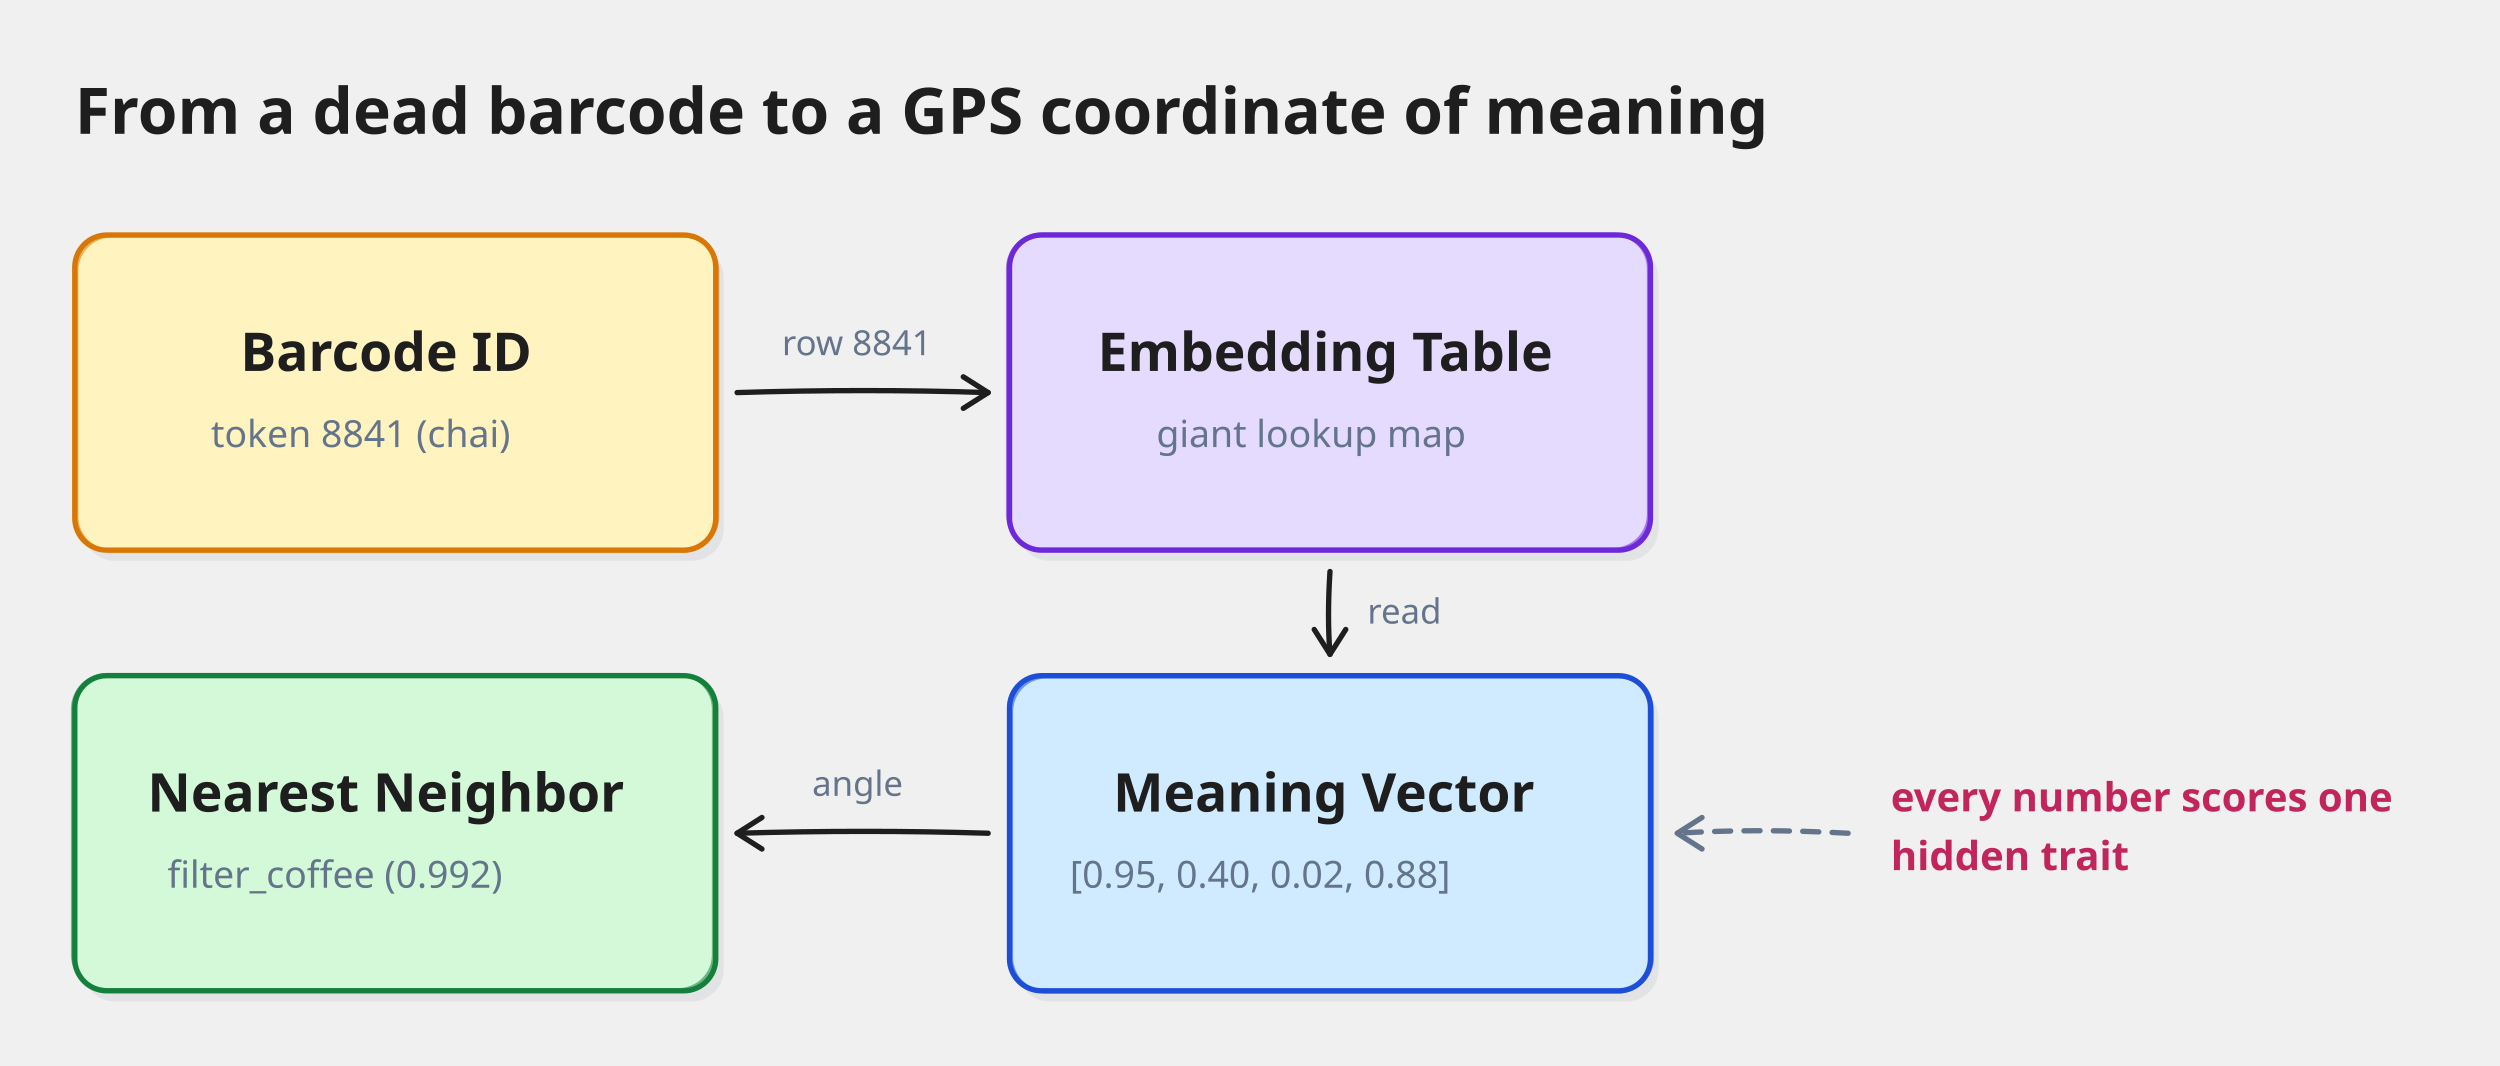
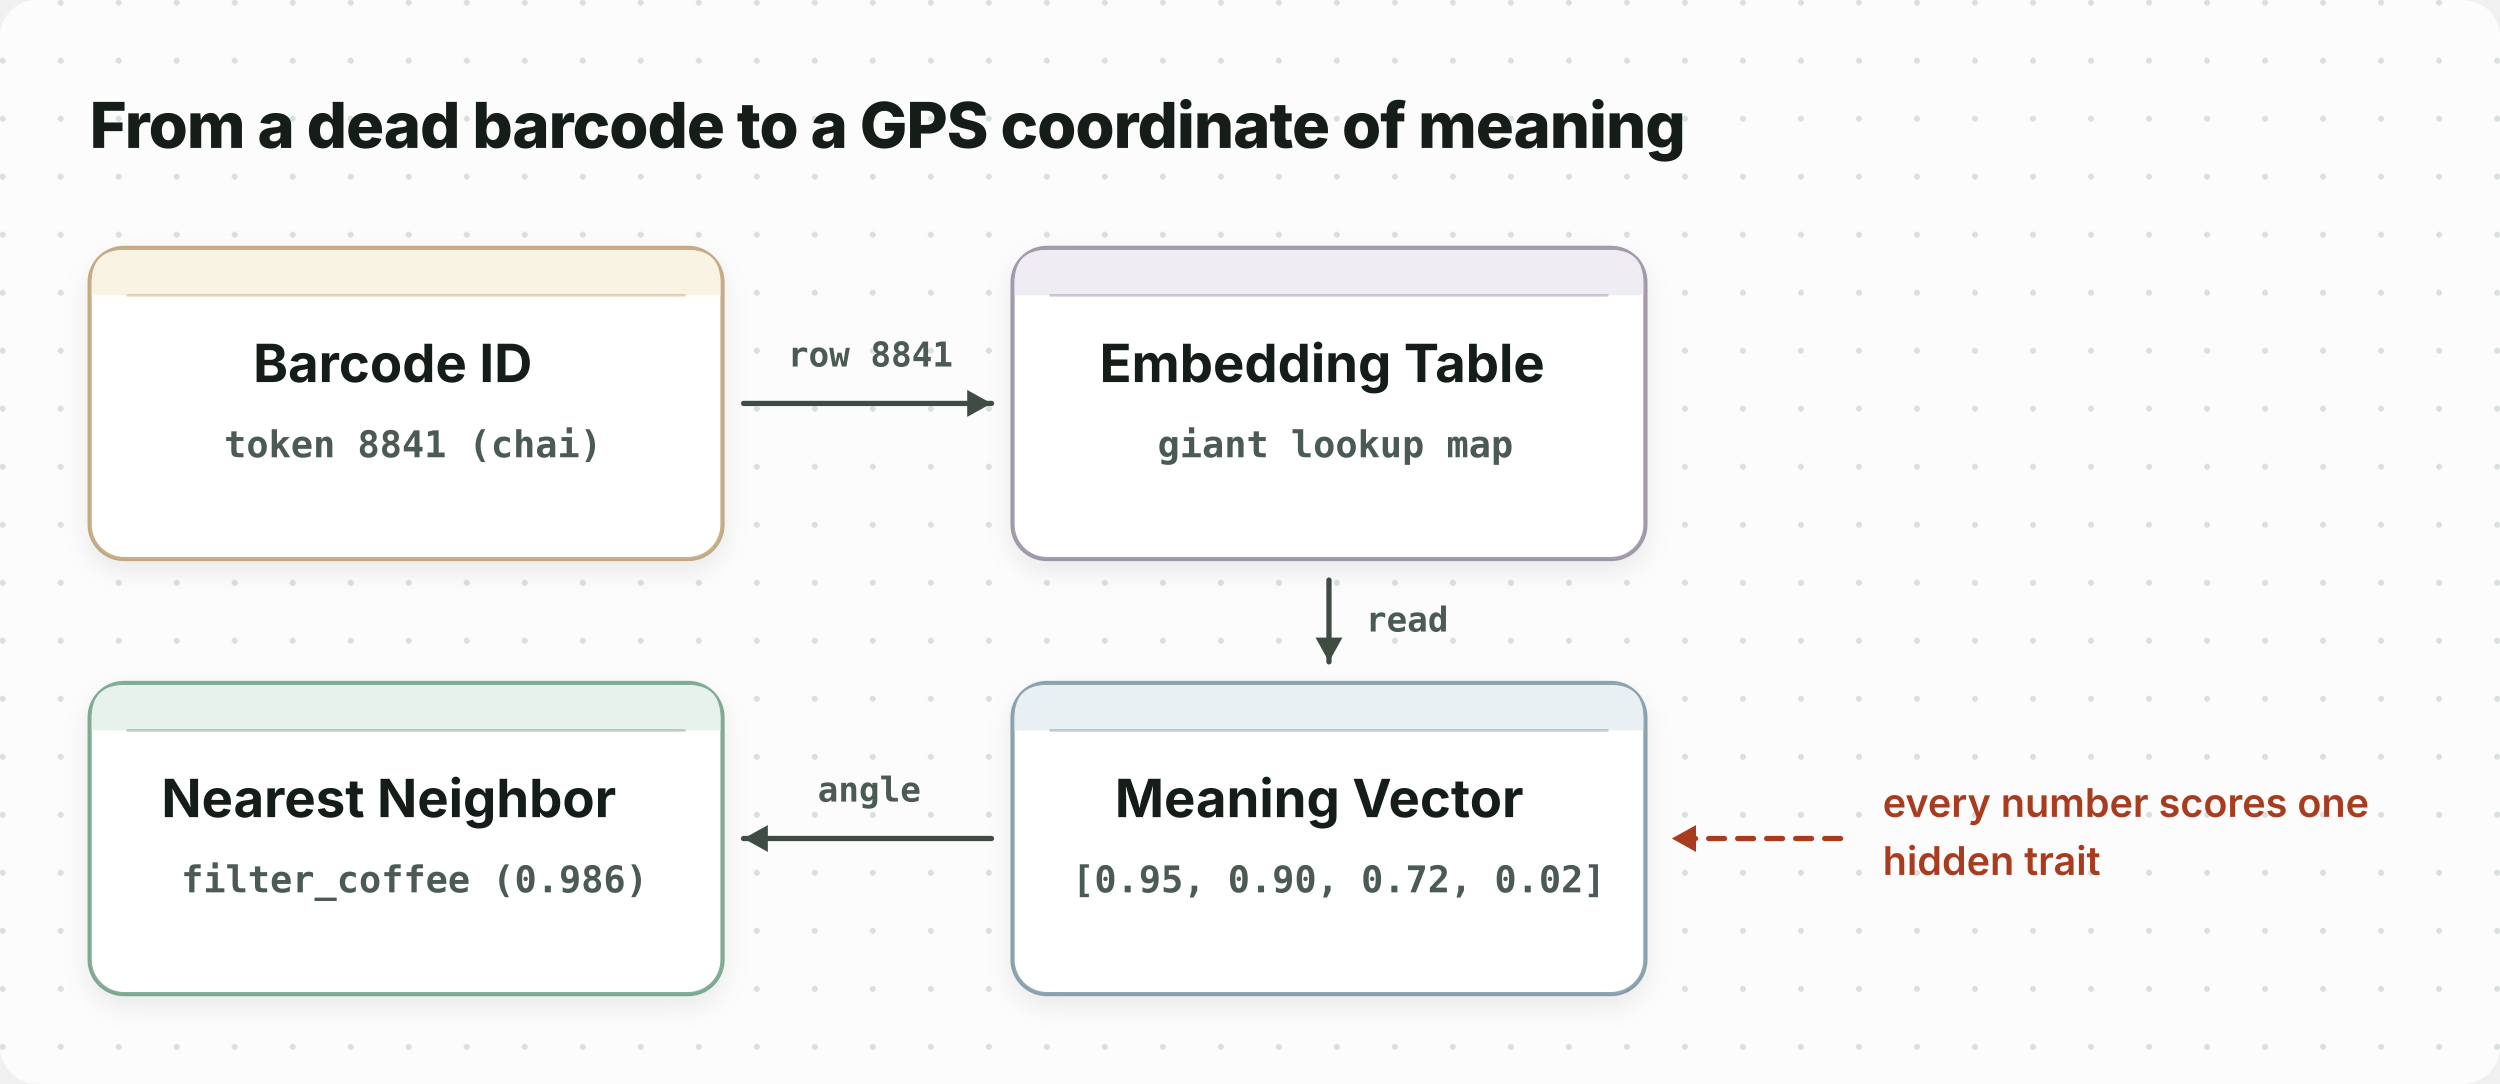
- <svg xmlns="http://www.w3.org/2000/svg" viewBox="-28.0 -28.0 936.1 399.0" width="100%" height="auto" class="excalidraw-svg">
+ <svg xmlns="http://www.w3.org/2000/svg" viewBox="-34.0 -34.0 948.1 411.0" width="100%" height="auto" class="excalidraw-svg">
  <defs>
+     <pattern id="draft-dots" width="22" height="22" patternUnits="userSpaceOnUse">
+       <circle cx="11" cy="11" r="1.15" fill="#c7d3cc" opacity="0.65" />
+     </pattern>
+     <filter id="card-shadow" x="-10%" y="-10%" width="125%" height="130%">
+       <feDropShadow dx="0" dy="4" stdDeviation="5" flood-color="#141d18" flood-opacity="0.08" />
+     </filter>
    <style>
- .excalidraw-text { font-family: "Virgil", "Comic Neue", "Caveat", "Segoe Print", "Bradley Hand", ui-rounded, sans-serif; }
+ .ed-title { font-family: "Bricolage Grotesque", -apple-system, BlinkMacSystemFont, sans-serif; letter-spacing: -0.015em; }
+ .ed-label { font-family: "Bricolage Grotesque", -apple-system, BlinkMacSystemFont, sans-serif; }
+ .ed-mono  { font-family: "IBM Plex Mono", ui-monospace, SFMono-Regular, monospace; }
</style>
  </defs>
-   <text x="0.0" y="22.1" font-size="24" font-weight="700" fill="#1e1e1e" class="excalidraw-text">From a dead barcode to a GPS coordinate of meaning</text>
-   <rect x="3.0" y="64.0" width="240.0" height="118.0" rx="12" fill="#0f172a" fill-opacity="0.06" />
-   <rect x="0.0" y="60.0" width="240.0" height="118.0" rx="12" fill="#fff3bf" stroke="#d97706" stroke-width="2" />
-   <rect x="0.8" y="60.4" width="240.0" height="118.0" rx="13" fill="none" stroke="#d97706" stroke-width="1.1" stroke-opacity="0.55" />
-   <text x="62.0" y="110.9" font-size="20" font-weight="700" fill="#1e1e1e" class="excalidraw-text">Barcode ID</text>
-   <text x="51.0" y="139.4" font-size="14" font-weight="500" fill="#64748b" class="excalidraw-text">token 8841 (chai)</text>
-   <rect x="353.0" y="64.0" width="240.0" height="118.0" rx="12" fill="#0f172a" fill-opacity="0.06" />
-   <rect x="350.0" y="60.0" width="240.0" height="118.0" rx="12" fill="#e5dbff" stroke="#6d28d9" stroke-width="2" />
-   <rect x="349.2" y="59.6" width="240.0" height="118.0" rx="13" fill="none" stroke="#6d28d9" stroke-width="1.1" stroke-opacity="0.55" />
-   <text x="383.0" y="110.9" font-size="20" font-weight="700" fill="#1e1e1e" class="excalidraw-text">Embedding Table</text>
-   <text x="405.0" y="139.4" font-size="14" font-weight="500" fill="#64748b" class="excalidraw-text">giant lookup map</text>
-   <rect x="353.0" y="229.0" width="240.0" height="118.0" rx="12" fill="#0f172a" fill-opacity="0.06" />
-   <rect x="350.0" y="225.0" width="240.0" height="118.0" rx="12" fill="#d0ebff" stroke="#1d4ed8" stroke-width="2" />
-   <rect x="350.8" y="225.5" width="240.0" height="118.0" rx="13" fill="none" stroke="#1d4ed8" stroke-width="1.1" stroke-opacity="0.55" />
-   <text x="388.8" y="275.9" font-size="20" font-weight="700" fill="#1e1e1e" class="excalidraw-text">Meaning Vector</text>
-   <text x="372.6" y="304.4" font-size="14" font-weight="500" fill="#64748b" class="excalidraw-text">[0.95, 0.40, 0.02, 0.88]</text>
-   <rect x="3.0" y="229.0" width="240.0" height="118.0" rx="12" fill="#0f172a" fill-opacity="0.06" />
-   <rect x="0.0" y="225.0" width="240.0" height="118.0" rx="12" fill="#d3f9d8" stroke="#15803d" stroke-width="2" />
-   <rect x="-0.9" y="224.5" width="240.0" height="118.0" rx="13" fill="none" stroke="#15803d" stroke-width="1.1" stroke-opacity="0.55" />
-   <text x="27.2" y="275.9" font-size="20" font-weight="700" fill="#1e1e1e" class="excalidraw-text">Nearest Neighbor</text>
-   <text x="34.7" y="304.4" font-size="14" font-weight="500" fill="#64748b" class="excalidraw-text">filter_coffee (0.992)</text>
-   <path d="M 248.0 119.0 Q 296.1 117.5 342.0 119.0" fill="none" stroke="#1e1e1e" stroke-width="2" stroke-linecap="round" stroke-linejoin="round" />
-   <path d="M 332.7 124.9 L 342.0 119.0 L 332.7 113.1" fill="none" stroke="#1e1e1e" stroke-width="2" stroke-linecap="round" stroke-linejoin="round" />
-   <text x="264.8" y="105.0" font-size="13" font-weight="500" fill="#64748b" class="excalidraw-text">row 8841</text>
-   <path d="M 470.0 186.0 Q 468.9 203.0 470.0 217.0" fill="none" stroke="#1e1e1e" stroke-width="2" stroke-linecap="round" stroke-linejoin="round" />
-   <path d="M 464.1 207.7 L 470.0 217.0 L 475.9 207.7" fill="none" stroke="#1e1e1e" stroke-width="2" stroke-linecap="round" stroke-linejoin="round" />
-   <text x="484.0" y="205.5" font-size="13" font-weight="500" fill="#64748b" class="excalidraw-text">read</text>
-   <path d="M 342.0 284.0 Q 296.2 282.6 248.0 284.0" fill="none" stroke="#1e1e1e" stroke-width="2" stroke-linecap="round" stroke-linejoin="round" />
-   <path d="M 257.3 278.1 L 248.0 284.0 L 257.3 289.9" fill="none" stroke="#1e1e1e" stroke-width="2" stroke-linecap="round" stroke-linejoin="round" />
-   <text x="276.1" y="270.0" font-size="13" font-weight="500" fill="#64748b" class="excalidraw-text">angle</text>
-   <text x="680.0" y="275.8" font-size="15" font-weight="600" fill="#c2255c" class="excalidraw-text">every number scores one</text>
-   <text x="680.0" y="297.8" font-size="15" font-weight="600" fill="#c2255c" class="excalidraw-text">hidden trait</text>
-   <path d="M 664.0 284.0 Q 630.4 282.1 600.0 284.0" fill="none" stroke="#64748b" stroke-width="2" stroke-linecap="round" stroke-linejoin="round" stroke-dasharray="6 5" />
-   <path d="M 609.3 278.1 L 600.0 284.0 L 609.3 289.9" fill="none" stroke="#64748b" stroke-width="2" stroke-linecap="round" stroke-linejoin="round" />
+   <rect x="-34.0" y="-34.0" width="948.1" height="411.0" rx="14" fill="#fbfcfb" />
+   <rect x="-34.0" y="-34.0" width="948.1" height="411.0" rx="14" fill="url(#draft-dots)" />
+   <text x="0.0" y="22.1" font-size="24" font-weight="800" fill="#141d18" class="ed-title">From a dead barcode to a GPS coordinate of meaning</text>
+   <rect x="0.0" y="60.0" width="240.0" height="118.0" rx="13" fill="#ffffff" stroke="#9a6c2a" stroke-opacity="0.55" stroke-width="1.6" filter="url(#card-shadow)" />
+   <path d="M 13.0 60.8 H 227.0 Q 239.2 60.8 239.2 73.0 V 78.0 H 0.8 V 73.0 Q 0.8 60.8 13.0 60.8 Z" fill="#f9f3e4" />
+   <line x1="14.0" y1="78.0" x2="226.0" y2="78.0" stroke="#9a6c2a" stroke-opacity="0.28" stroke-width="1" />
+   <text x="62.0" y="110.9" font-size="20" font-weight="700" fill="#141d18" class="ed-label">Barcode ID</text>
+   <text x="51.0" y="139.4" font-size="14" font-weight="600" fill="#4b5b53" class="ed-mono">token 8841 (chai)</text>
+   <rect x="350.0" y="60.0" width="240.0" height="118.0" rx="13" fill="#ffffff" stroke="#5c4d6b" stroke-opacity="0.55" stroke-width="1.6" filter="url(#card-shadow)" />
+   <path d="M 363.0 60.8 H 577.0 Q 589.2 60.8 589.2 73.0 V 78.0 H 350.8 V 73.0 Q 350.8 60.8 363.0 60.8 Z" fill="#efecf4" />
+   <line x1="364.0" y1="78.0" x2="576.0" y2="78.0" stroke="#5c4d6b" stroke-opacity="0.28" stroke-width="1" />
+   <text x="383.0" y="110.9" font-size="20" font-weight="700" fill="#141d18" class="ed-label">Embedding Table</text>
+   <text x="405.0" y="139.4" font-size="14" font-weight="600" fill="#4b5b53" class="ed-mono">giant lookup map</text>
+   <rect x="350.0" y="225.0" width="240.0" height="118.0" rx="13" fill="#ffffff" stroke="#335c73" stroke-opacity="0.55" stroke-width="1.6" filter="url(#card-shadow)" />
+   <path d="M 363.0 225.8 H 577.0 Q 589.2 225.8 589.2 238.0 V 243.0 H 350.8 V 238.0 Q 350.8 225.8 363.0 225.8 Z" fill="#e8f0f4" />
+   <line x1="364.0" y1="243.0" x2="576.0" y2="243.0" stroke="#335c73" stroke-opacity="0.28" stroke-width="1" />
+   <text x="388.8" y="275.9" font-size="20" font-weight="700" fill="#141d18" class="ed-label">Meaning Vector</text>
+   <text x="372.6" y="304.4" font-size="14" font-weight="600" fill="#4b5b53" class="ed-mono">[0.95, 0.90, 0.72, 0.02]</text>
+   <rect x="0.0" y="225.0" width="240.0" height="118.0" rx="13" fill="#ffffff" stroke="#1f6a44" stroke-opacity="0.55" stroke-width="1.6" filter="url(#card-shadow)" />
+   <path d="M 13.0 225.8 H 227.0 Q 239.2 225.8 239.2 238.0 V 243.0 H 0.8 V 238.0 Q 0.8 225.8 13.0 225.8 Z" fill="#e6f2eb" />
+   <line x1="14.0" y1="243.0" x2="226.0" y2="243.0" stroke="#1f6a44" stroke-opacity="0.28" stroke-width="1" />
+   <text x="27.2" y="275.9" font-size="20" font-weight="700" fill="#141d18" class="ed-label">Nearest Neighbor</text>
+   <text x="34.7" y="304.4" font-size="14" font-weight="600" fill="#4b5b53" class="ed-mono">filter_coffee (0.986)</text>
+   <path d="M 248.0 119.0 L 342.0 119.0" fill="none" stroke="#3e4c44" stroke-width="2.0" stroke-linecap="round" stroke-linejoin="round" />
+   <polygon points="342.0,119.0 332.8,124.1 332.8,113.9" fill="#3e4c44" />
+   <text x="264.8" y="105.0" font-size="13" font-weight="600" fill="#4b5b53" class="ed-mono">row 8841</text>
+   <path d="M 470.0 186.0 L 470.0 217.0" fill="none" stroke="#3e4c44" stroke-width="2.0" stroke-linecap="round" stroke-linejoin="round" />
+   <polygon points="470.0,217.0 464.9,207.8 475.1,207.8" fill="#3e4c44" />
+   <text x="484.0" y="205.5" font-size="13" font-weight="600" fill="#4b5b53" class="ed-mono">read</text>
+   <path d="M 342.0 284.0 L 248.0 284.0" fill="none" stroke="#3e4c44" stroke-width="2.0" stroke-linecap="round" stroke-linejoin="round" />
+   <polygon points="248.0,284.0 257.2,278.9 257.2,289.1" fill="#3e4c44" />
+   <text x="276.1" y="270.0" font-size="13" font-weight="600" fill="#4b5b53" class="ed-mono">angle</text>
+   <text x="680.0" y="275.8" font-size="15" font-weight="600" fill="#a93b1f" class="ed-label">every number scores one</text>
+   <text x="680.0" y="297.8" font-size="15" font-weight="600" fill="#a93b1f" class="ed-label">hidden trait</text>
+   <path d="M 664.0 284.0 L 600.0 284.0" fill="none" stroke="#a93b1f" stroke-width="2.0" stroke-linecap="round" stroke-linejoin="round" stroke-dasharray="6 5" />
+   <polygon points="600.0,284.0 609.2,278.9 609.2,289.1" fill="#a93b1f" />
</svg>
